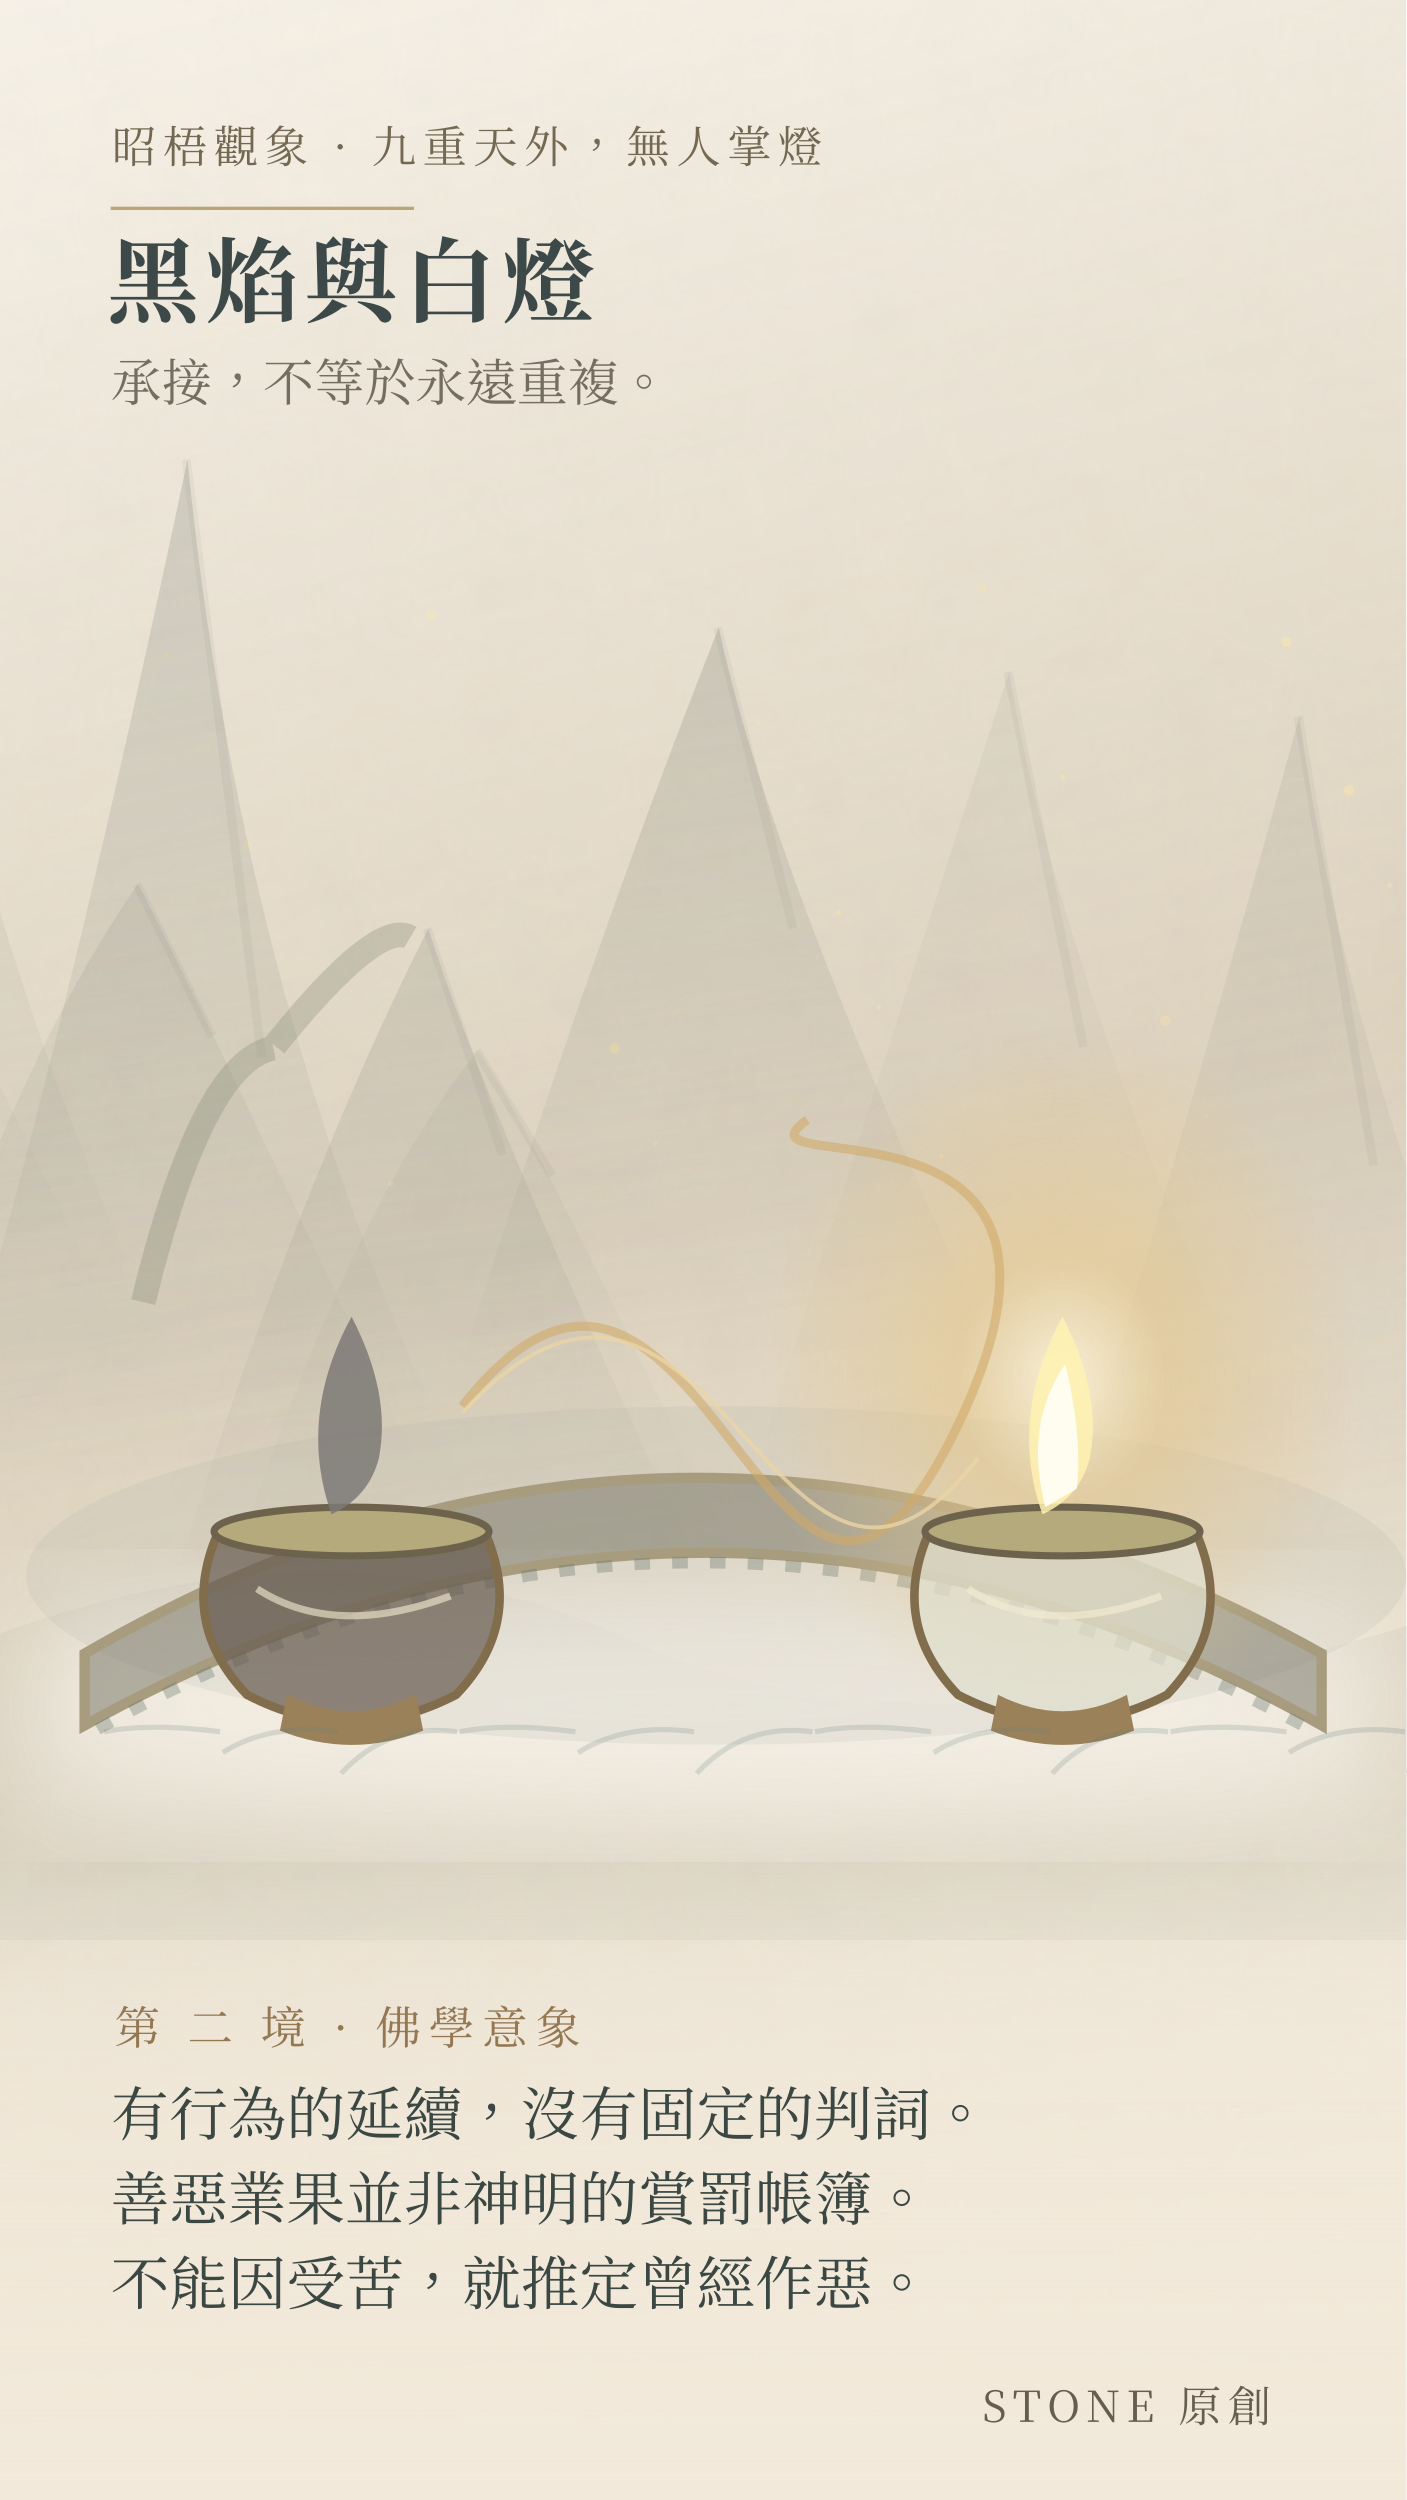
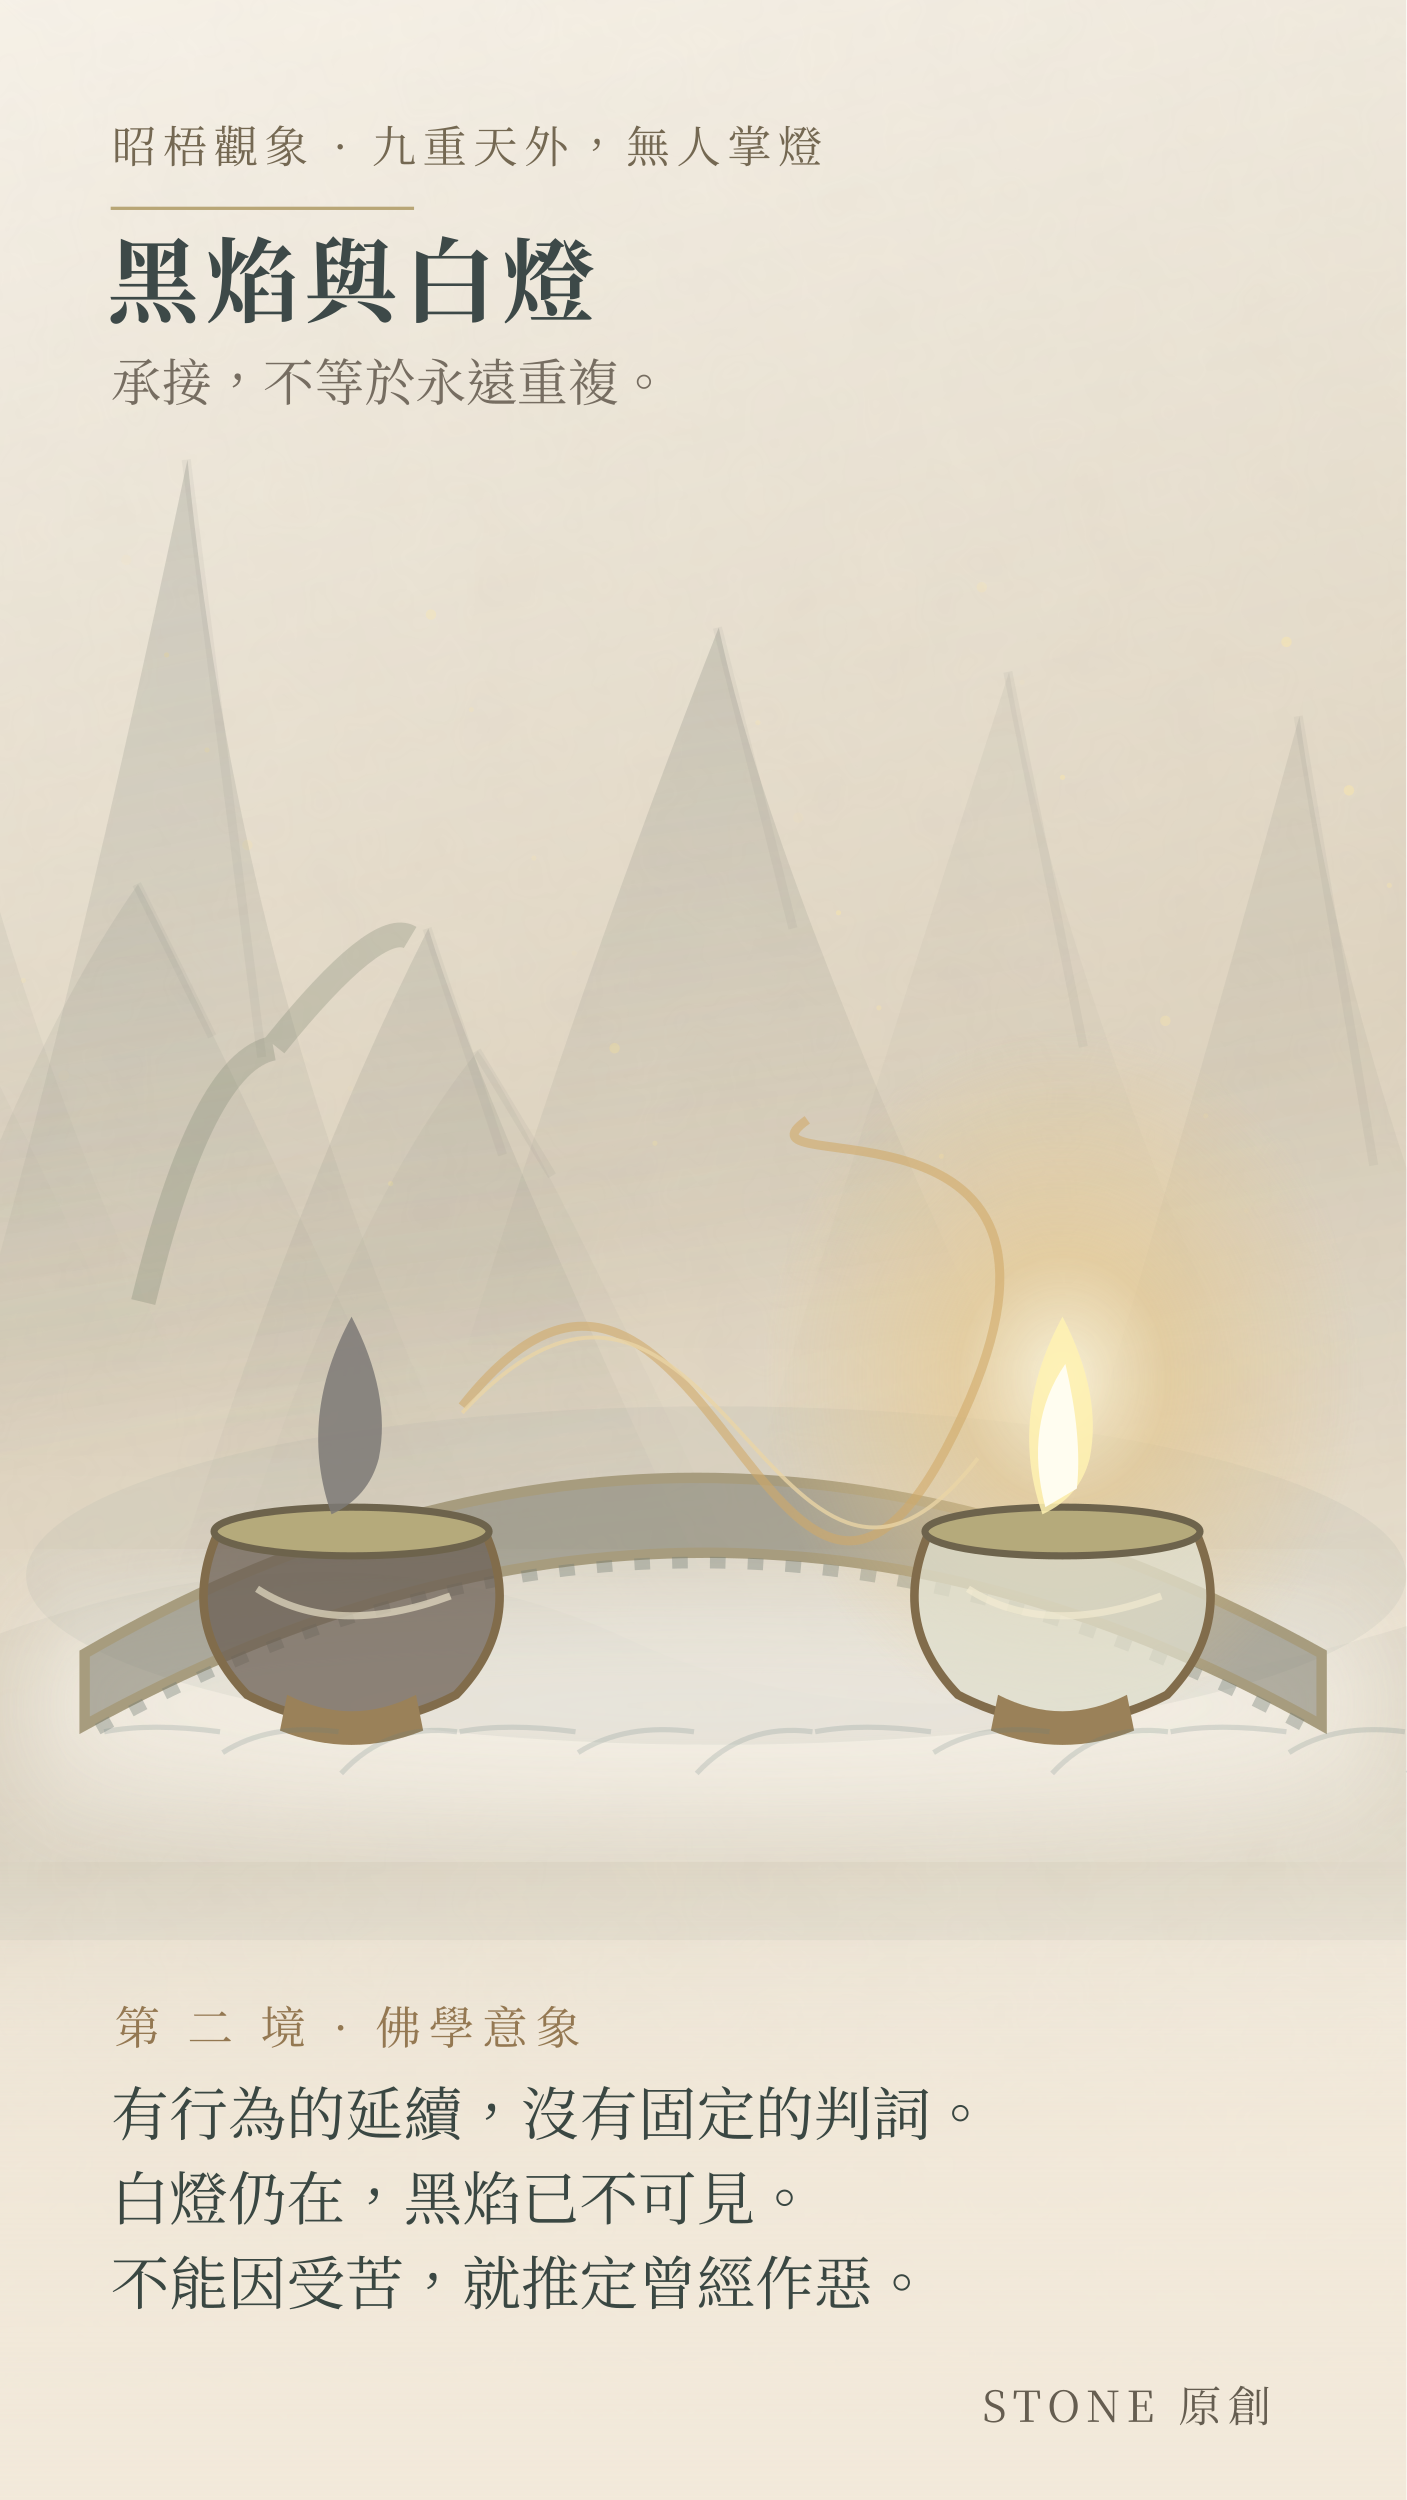
<svg xmlns="http://www.w3.org/2000/svg" width="1080" height="1920" viewBox="0 0 1080 1920" role="img">
  <defs>
    <linearGradient id="sky" x2=".14" y2="1">
      <stop stop-color="#f7f2e8" />
      <stop offset=".54" stop-color="#ddd2be" />
      <stop offset="1" stop-color="#f2e9da" />
    </linearGradient>
    <linearGradient id="fade" x1="0" y1="0" x2="0" y2="1">
      <stop stop-color="#f7f2e8" stop-opacity="0" />
      <stop offset=".38" stop-color="#f2e9da" stop-opacity=".7" />
      <stop offset="1" stop-color="#f2e9da" stop-opacity="1" />
    </linearGradient>
    <radialGradient id="light">
      <stop stop-color="#fff9dd" stop-opacity=".99" />
      <stop offset=".35" stop-color="#e7c98e" stop-opacity=".8" />
      <stop offset="1" stop-color="#e7c98e" stop-opacity="0" />
    </radialGradient>
    <linearGradient id="cliff" x2=".1" y2="1">
      <stop stop-color="#72786e" stop-opacity=".46" />
      <stop offset="1" stop-color="#72786e" stop-opacity=".03" />
    </linearGradient>
    <filter id="soft">
      <feGaussianBlur stdDeviation="24" />
    </filter>
    <filter id="haze">
      <feGaussianBlur stdDeviation="55" />
    </filter>
    <filter id="paper">
      <feTurbulence type="fractalNoise" baseFrequency=".017" numOctaves="3" seed="7" result="noise" />
      <feColorMatrix in="noise" type="saturate" values="0" />
      <feComponentTransfer>
        <feFuncA type="linear" slope=".11" />
      </feComponentTransfer>
    </filter>
  </defs>
  <rect width="1080" height="1920" fill="url(#sky)" />
  <rect width="1080" height="1920" fill="#fff8ea" filter="url(#paper)" opacity=".36" />
  <circle cx="97" cy="430" r="4" fill="#ffe9a2" opacity="0.08" />
  <circle cx="410" cy="659" r="2" fill="#ffe9a2" opacity="0.18" />
  <circle cx="723" cy="888" r="2" fill="#ffe9a2" opacity="0.28" />
  <circle cx="1036" cy="607" r="4" fill="#ffe9a2" opacity="0.38" />
  <circle cx="269" cy="836" r="2" fill="#ffe9a2" opacity="0.08" />
  <circle cx="582" cy="555" r="2" fill="#ffe9a2" opacity="0.18" />
  <circle cx="895" cy="784" r="4" fill="#ffe9a2" opacity="0.28" />
  <circle cx="128" cy="503" r="2" fill="#ffe9a2" opacity="0.38" />
  <circle cx="441" cy="732" r="2" fill="#ffe9a2" opacity="0.08" />
  <circle cx="754" cy="451" r="4" fill="#ffe9a2" opacity="0.18" />
  <circle cx="1067" cy="680" r="2" fill="#ffe9a2" opacity="0.28" />
  <circle cx="300" cy="909" r="2" fill="#ffe9a2" opacity="0.38" />
  <circle cx="613" cy="628" r="4" fill="#ffe9a2" opacity="0.08" />
  <circle cx="926" cy="857" r="2" fill="#ffe9a2" opacity="0.18" />
  <circle cx="159" cy="576" r="2" fill="#ffe9a2" opacity="0.28" />
  <circle cx="472" cy="805" r="4" fill="#ffe9a2" opacity="0.38" />
  <circle cx="785" cy="524" r="2" fill="#ffe9a2" opacity="0.08" />
  <circle cx="18" cy="753" r="2" fill="#ffe9a2" opacity="0.18" />
  <circle cx="331" cy="472" r="4" fill="#ffe9a2" opacity="0.28" />
  <circle cx="644" cy="701" r="2" fill="#ffe9a2" opacity="0.38" />
  <circle cx="957" cy="930" r="2" fill="#ffe9a2" opacity="0.08" />
  <circle cx="190" cy="649" r="4" fill="#ffe9a2" opacity="0.18" />
  <circle cx="503" cy="878" r="2" fill="#ffe9a2" opacity="0.28" />
  <circle cx="816" cy="597" r="2" fill="#ffe9a2" opacity="0.38" />
  <circle cx="49" cy="826" r="4" fill="#ffe9a2" opacity="0.08" />
  <circle cx="362" cy="545" r="2" fill="#ffe9a2" opacity="0.18" />
  <circle cx="675" cy="774" r="2" fill="#ffe9a2" opacity="0.28" />
  <circle cx="988" cy="493" r="4" fill="#ffe9a2" opacity="0.38" />
  <g>
    <path d="M-310 1025 Q-220 735 -117 645 Q-76 665 95 1030Z" fill="url(#cliff)" opacity="0.19" />
    <path d="M-118 645 L-60 705" stroke="#72786e" opacity=".08" stroke-width="7" />
    <path d="M-87 1116 Q3 826 106 679 Q147 756 318 1121Z" fill="url(#cliff)" opacity="0.31" />
    <path d="M105 679 L163 796" stroke="#72786e" opacity=".08" stroke-width="7" />
    <path d="M136 1207 Q226 917 329 713 Q370 847 541 1212Z" fill="url(#cliff)" opacity="0.43" />
    <path d="M328 713 L386 887" stroke="#72786e" opacity=".08" stroke-width="7" />
    <path d="M359 1033 Q449 743 552 482 Q593 673 764 1038Z" fill="url(#cliff)" opacity="0.55" />
    <path d="M551 482 L609 713" stroke="#72786e" opacity=".08" stroke-width="7" />
    <path d="M582 1124 Q672 834 775 516 Q816 764 987 1129Z" fill="url(#cliff)" opacity="0.19" />
    <path d="M774 516 L832 804" stroke="#72786e" opacity=".08" stroke-width="7" />
    <path d="M805 1215 Q895 925 998 550 Q1039 855 1210 1220Z" fill="url(#cliff)" opacity="0.31" />
    <path d="M997 550 L1055 895" stroke="#72786e" opacity=".08" stroke-width="7" />
    <path d="M-272 1041 Q-182 751 -79 319 Q-38 681 133 1046Z" fill="url(#cliff)" opacity="0.43" />
    <path d="M-80 319 L-22 721" stroke="#72786e" opacity=".08" stroke-width="7" />
    <path d="M-49 1132 Q41 842 144 353 Q185 772 356 1137Z" fill="url(#cliff)" opacity="0.55" />
    <path d="M143 353 L201 812" stroke="#72786e" opacity=".08" stroke-width="7" />
    <path d="M174 1223 Q264 933 367 807 Q408 863 579 1228Z" fill="url(#cliff)" opacity="0.19" />
    <path d="M366 807 L424 903" stroke="#72786e" opacity=".08" stroke-width="7" />
  </g>
  <path d="M-40 1270 Q250 1150 485 1260 T1140 1230V1490H-40Z" fill="#72786e" opacity=".09" />
  <ellipse cx="530" cy="1310" rx="650" ry="100" fill="#f7f2e8" filter="url(#haze)" opacity=".9" />
  <ellipse cx="550" cy="1210" rx="530" ry="130" fill="#9faaa0" opacity=".14" />
  <path d="M65 1270Q530 1000 1015 1270L1015 1325Q545 1060 65 1325Z" fill="#807e70" fill-opacity=".57" stroke="#a79c7e" stroke-width="8" />
  <path d="M75 1328Q532 1072 1006 1328" fill="none" stroke="#6f7973" stroke-width="9" stroke-dasharray="12 17" opacity=".36" />
  <g transform="translate(270 1185) scale(1.1)">
    <path d="M-92 -10 Q-122 55 -73 106 Q0 144 73 106 Q122 55 92 -10Z" fill="#685c51" fill-opacity=".72" stroke="#816c4b" stroke-width="6" />
    <ellipse cy="-8" rx="96" ry="17" fill="#b5aa7b" stroke="#6d634c" stroke-width="5" />
    <path d="M-45 106 Q0 129 45 106 L50 131 Q0 151 -50 131Z" fill="#9a8159" />
    <path d="M-14 -20Q-38 -88 0 -158Q28 -104 19 -59Q12 -32 -14 -20Z" fill="#7c7976" opacity=".85" />
    <path d="M-66 32 Q-12 67 69 37" fill="none" stroke="#f7eed3" opacity=".6" stroke-width="5" />
  </g>
  <g transform="translate(816 1185) scale(1.1)">
    <ellipse cx="0" cy="-115" rx="210" ry="245" fill="url(#light)" opacity=".75" />
    <path d="M-92 -10 Q-122 55 -73 106 Q0 144 73 106 Q122 55 92 -10Z" fill="#dfdfcf" fill-opacity=".72" stroke="#816c4b" stroke-width="6" />
    <ellipse cy="-8" rx="96" ry="17" fill="#b5aa7b" stroke="#6d634c" stroke-width="5" />
    <path d="M-45 106 Q0 129 45 106 L50 131 Q0 151 -50 131Z" fill="#9a8159" />
    <path d="M-14 -20Q-38 -88 0 -158Q28 -104 19 -59Q12 -32 -14 -20Z" fill="#fff2b2" opacity=".85" />
    <path d="M-12 -25 Q-27 -83 2 -125 Q14 -74 10 -38Z" fill="#fffdf0" />
    <path d="M-66 32 Q-12 67 69 37" fill="none" stroke="#f7eed3" opacity=".6" stroke-width="5" />
  </g>
  <path d="M355 1080 C540 845 595 1380 733 1100S550 910 620 860" fill="none" stroke="#d0a968" stroke-width="7" opacity=".58" />
  <path d="M355 1085 C550 875 595 1320 751 1120" fill="none" stroke="#ead5a5" stroke-width="3" opacity=".78" />
  <g>
    <path d="M80 1330 Q116 1323 169 1330" fill="none" stroke="#657e7f" stroke-width="4" opacity=".2" />
    <path d="M171 1346 Q207 1323 260 1330" fill="none" stroke="#657e7f" stroke-width="4" opacity=".2" />
    <path d="M262 1362 Q298 1323 351 1330" fill="none" stroke="#657e7f" stroke-width="4" opacity=".2" />
    <path d="M353 1330 Q389 1323 442 1330" fill="none" stroke="#657e7f" stroke-width="4" opacity=".2" />
    <path d="M444 1346 Q480 1323 533 1330" fill="none" stroke="#657e7f" stroke-width="4" opacity=".2" />
    <path d="M535 1362 Q571 1323 624 1330" fill="none" stroke="#657e7f" stroke-width="4" opacity=".2" />
    <path d="M626 1330 Q662 1323 715 1330" fill="none" stroke="#657e7f" stroke-width="4" opacity=".2" />
    <path d="M717 1346 Q753 1323 806 1330" fill="none" stroke="#657e7f" stroke-width="4" opacity=".2" />
    <path d="M808 1362 Q844 1323 897 1330" fill="none" stroke="#657e7f" stroke-width="4" opacity=".2" />
    <path d="M899 1330 Q935 1323 988 1330" fill="none" stroke="#657e7f" stroke-width="4" opacity=".2" />
    <path d="M990 1346 Q1026 1323 1079 1330" fill="none" stroke="#657e7f" stroke-width="4" opacity=".2" />
    <path d="M1081 1362 Q1117 1323 1170 1330" fill="none" stroke="#657e7f" stroke-width="4" opacity=".2" />
  </g>
  <path d="M110 1000Q155 815 210 805 M211 803 Q290 705 315 720" fill="none" stroke="#747d69" stroke-width="19" opacity=".27" />
  <rect y="1430" width="1080" height="490" fill="url(#fade)" />
  <g font-family="Noto Serif CJK TC,PingFang TC,serif" fill="#3d4948">
    <text x="86" y="125" font-size="34" letter-spacing="5" fill="#746852">昭梧觀象  ·  九重天外，無人掌燈</text>
    <path d="M85 160 H318" stroke="#b8a676" stroke-width="2.5" />
    <text x="82" y="242" font-size="71" font-weight="600" letter-spacing="5">黑焰與白燈</text>
    <text x="85" y="308" font-size="39" fill="#766d61">承接，不等於永遠重複。</text>
    <text x="88" y="1570" font-size="35" letter-spacing="6" fill="#947852">第 二 境 · 佛學意象</text>
    <text x="85" y="1640" font-size="45" fill="#3a4742">有行為的延續，沒有固定的判詞。</text>
-     <text x="85" y="1705" font-size="45" fill="#3a4742">善惡業果並非神明的賞罰帳簿。</text>
+     <text x="85" y="1705" font-size="45" fill="#3a4742">白燈仍在，黑焰已不可見。</text>
    <text x="85" y="1770" font-size="45" fill="#3a4742">不能因受苦，就推定曾經作惡。</text>
  </g>
  <text x="976" y="1860" text-anchor="end" font-family="Noto Serif CJK TC,serif" font-size="33" letter-spacing="5" fill="#655d50">STONE 原創</text>
</svg>
